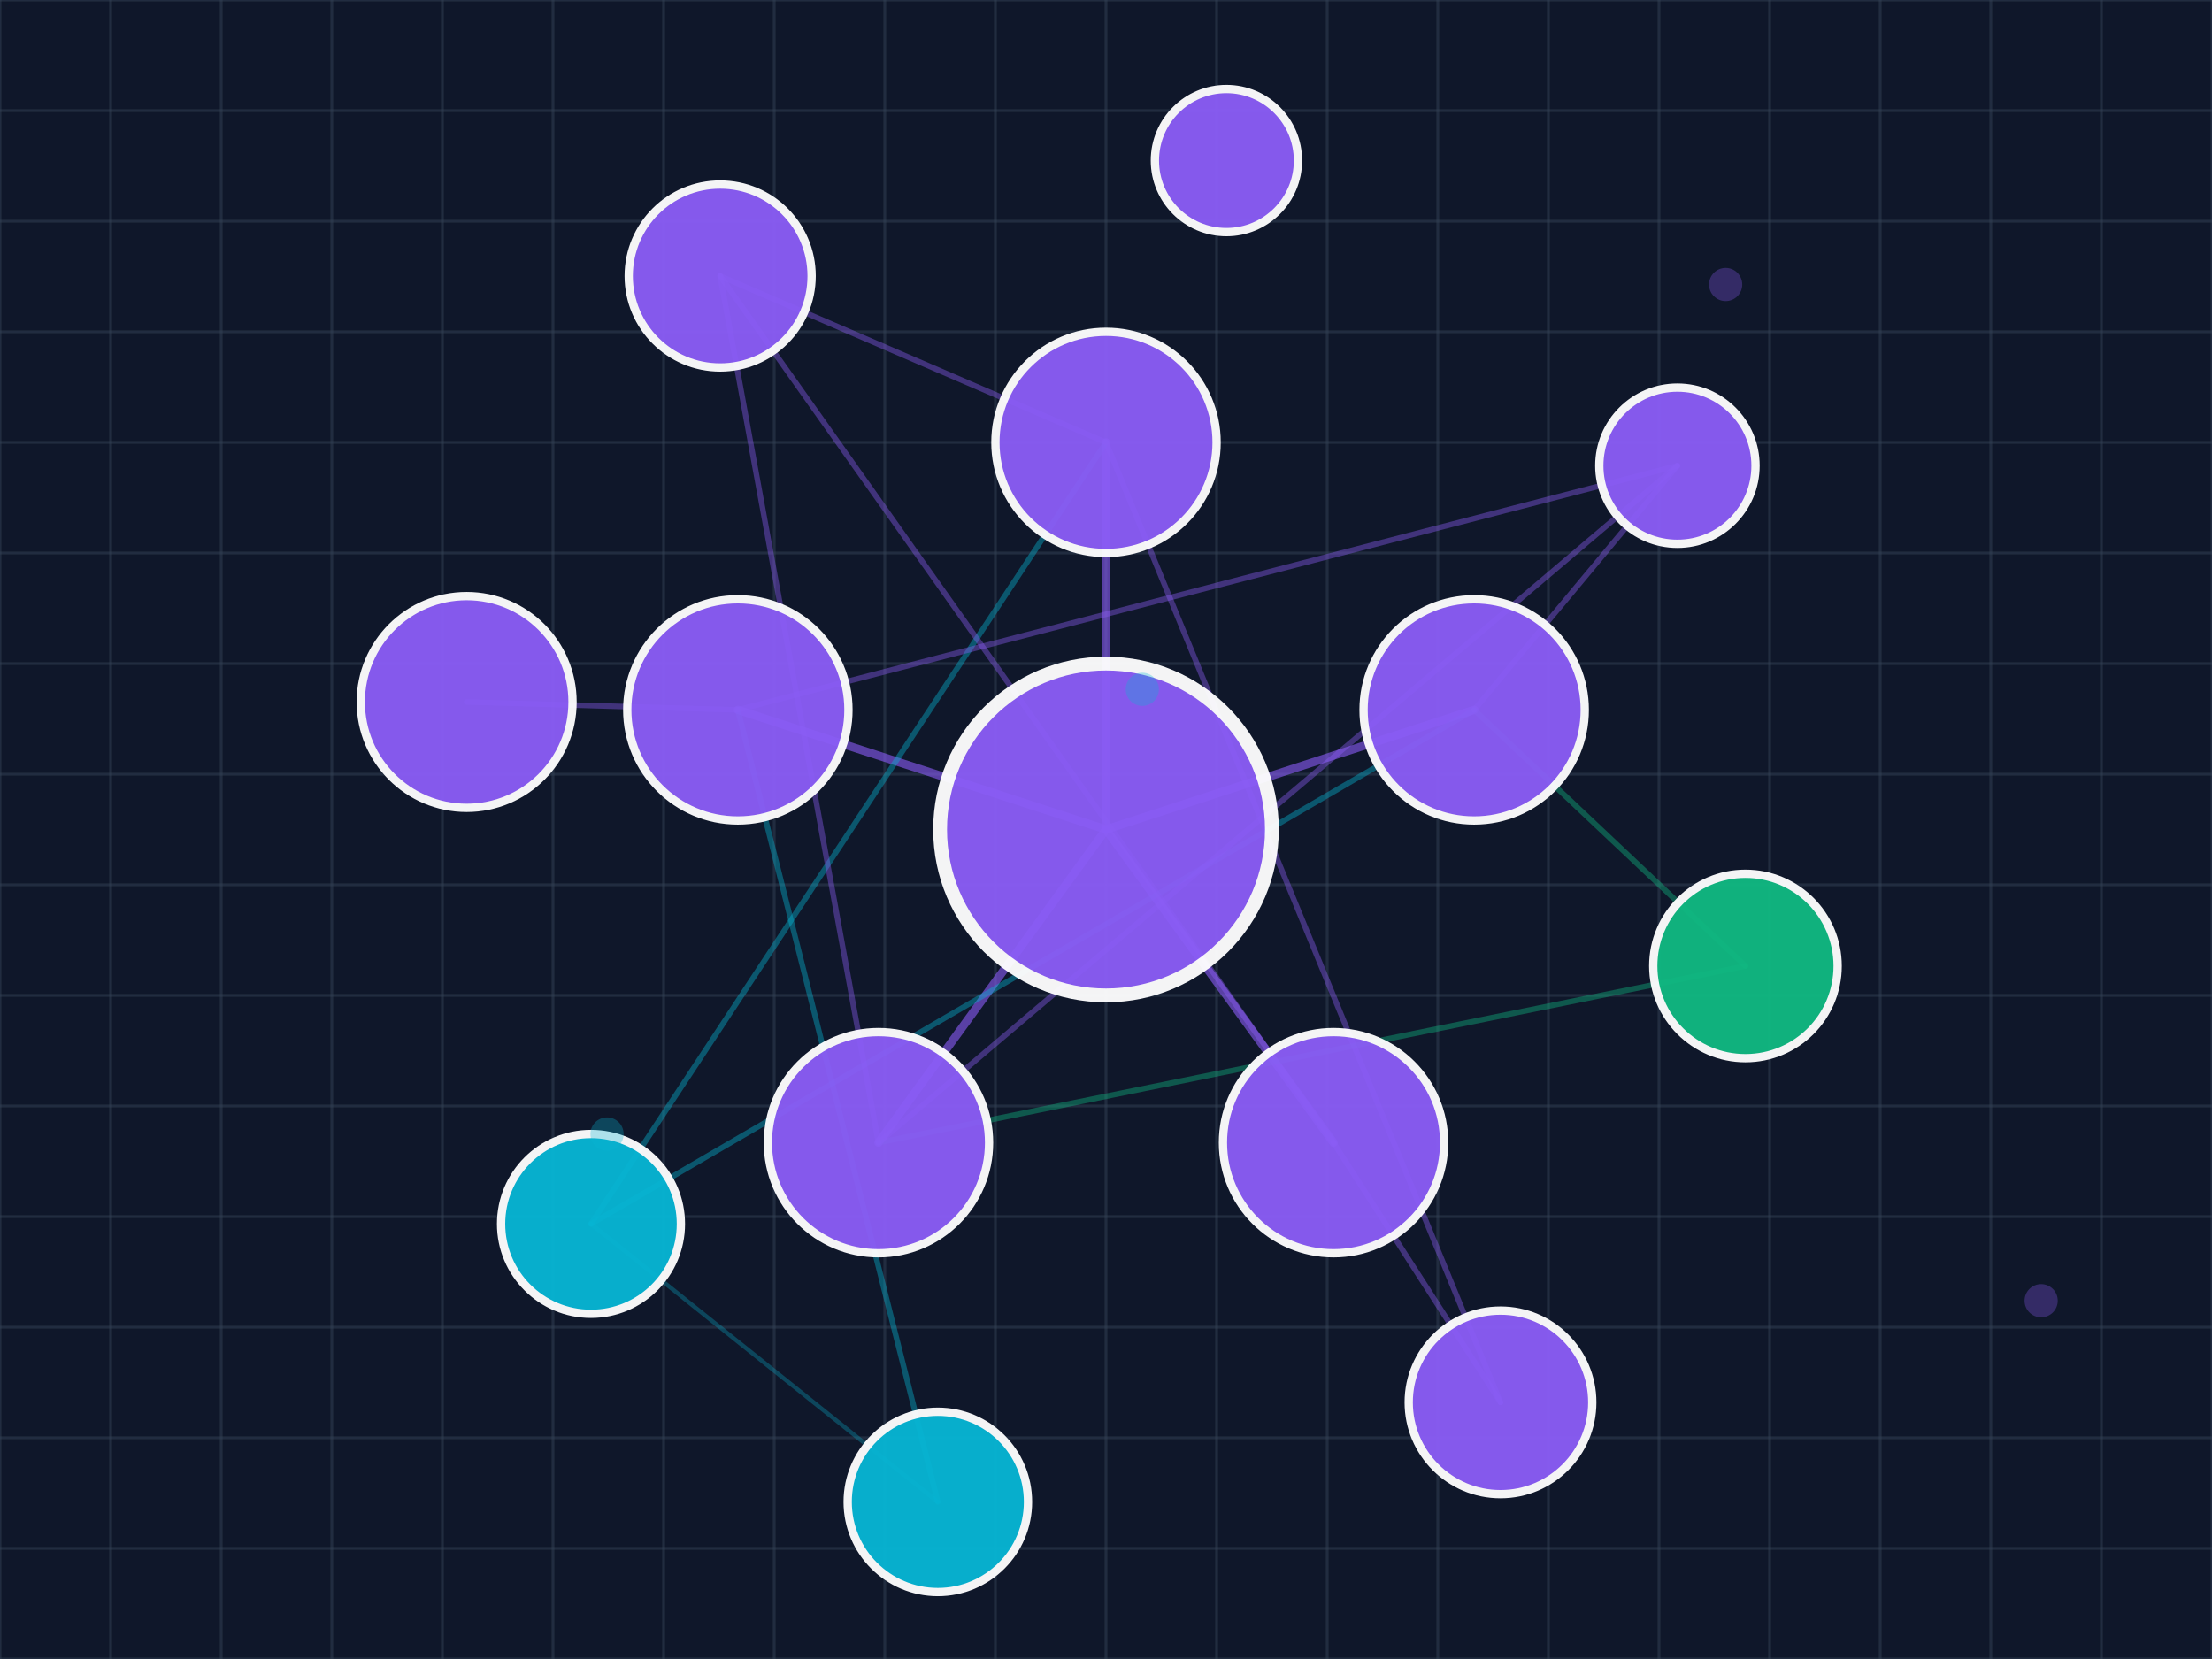
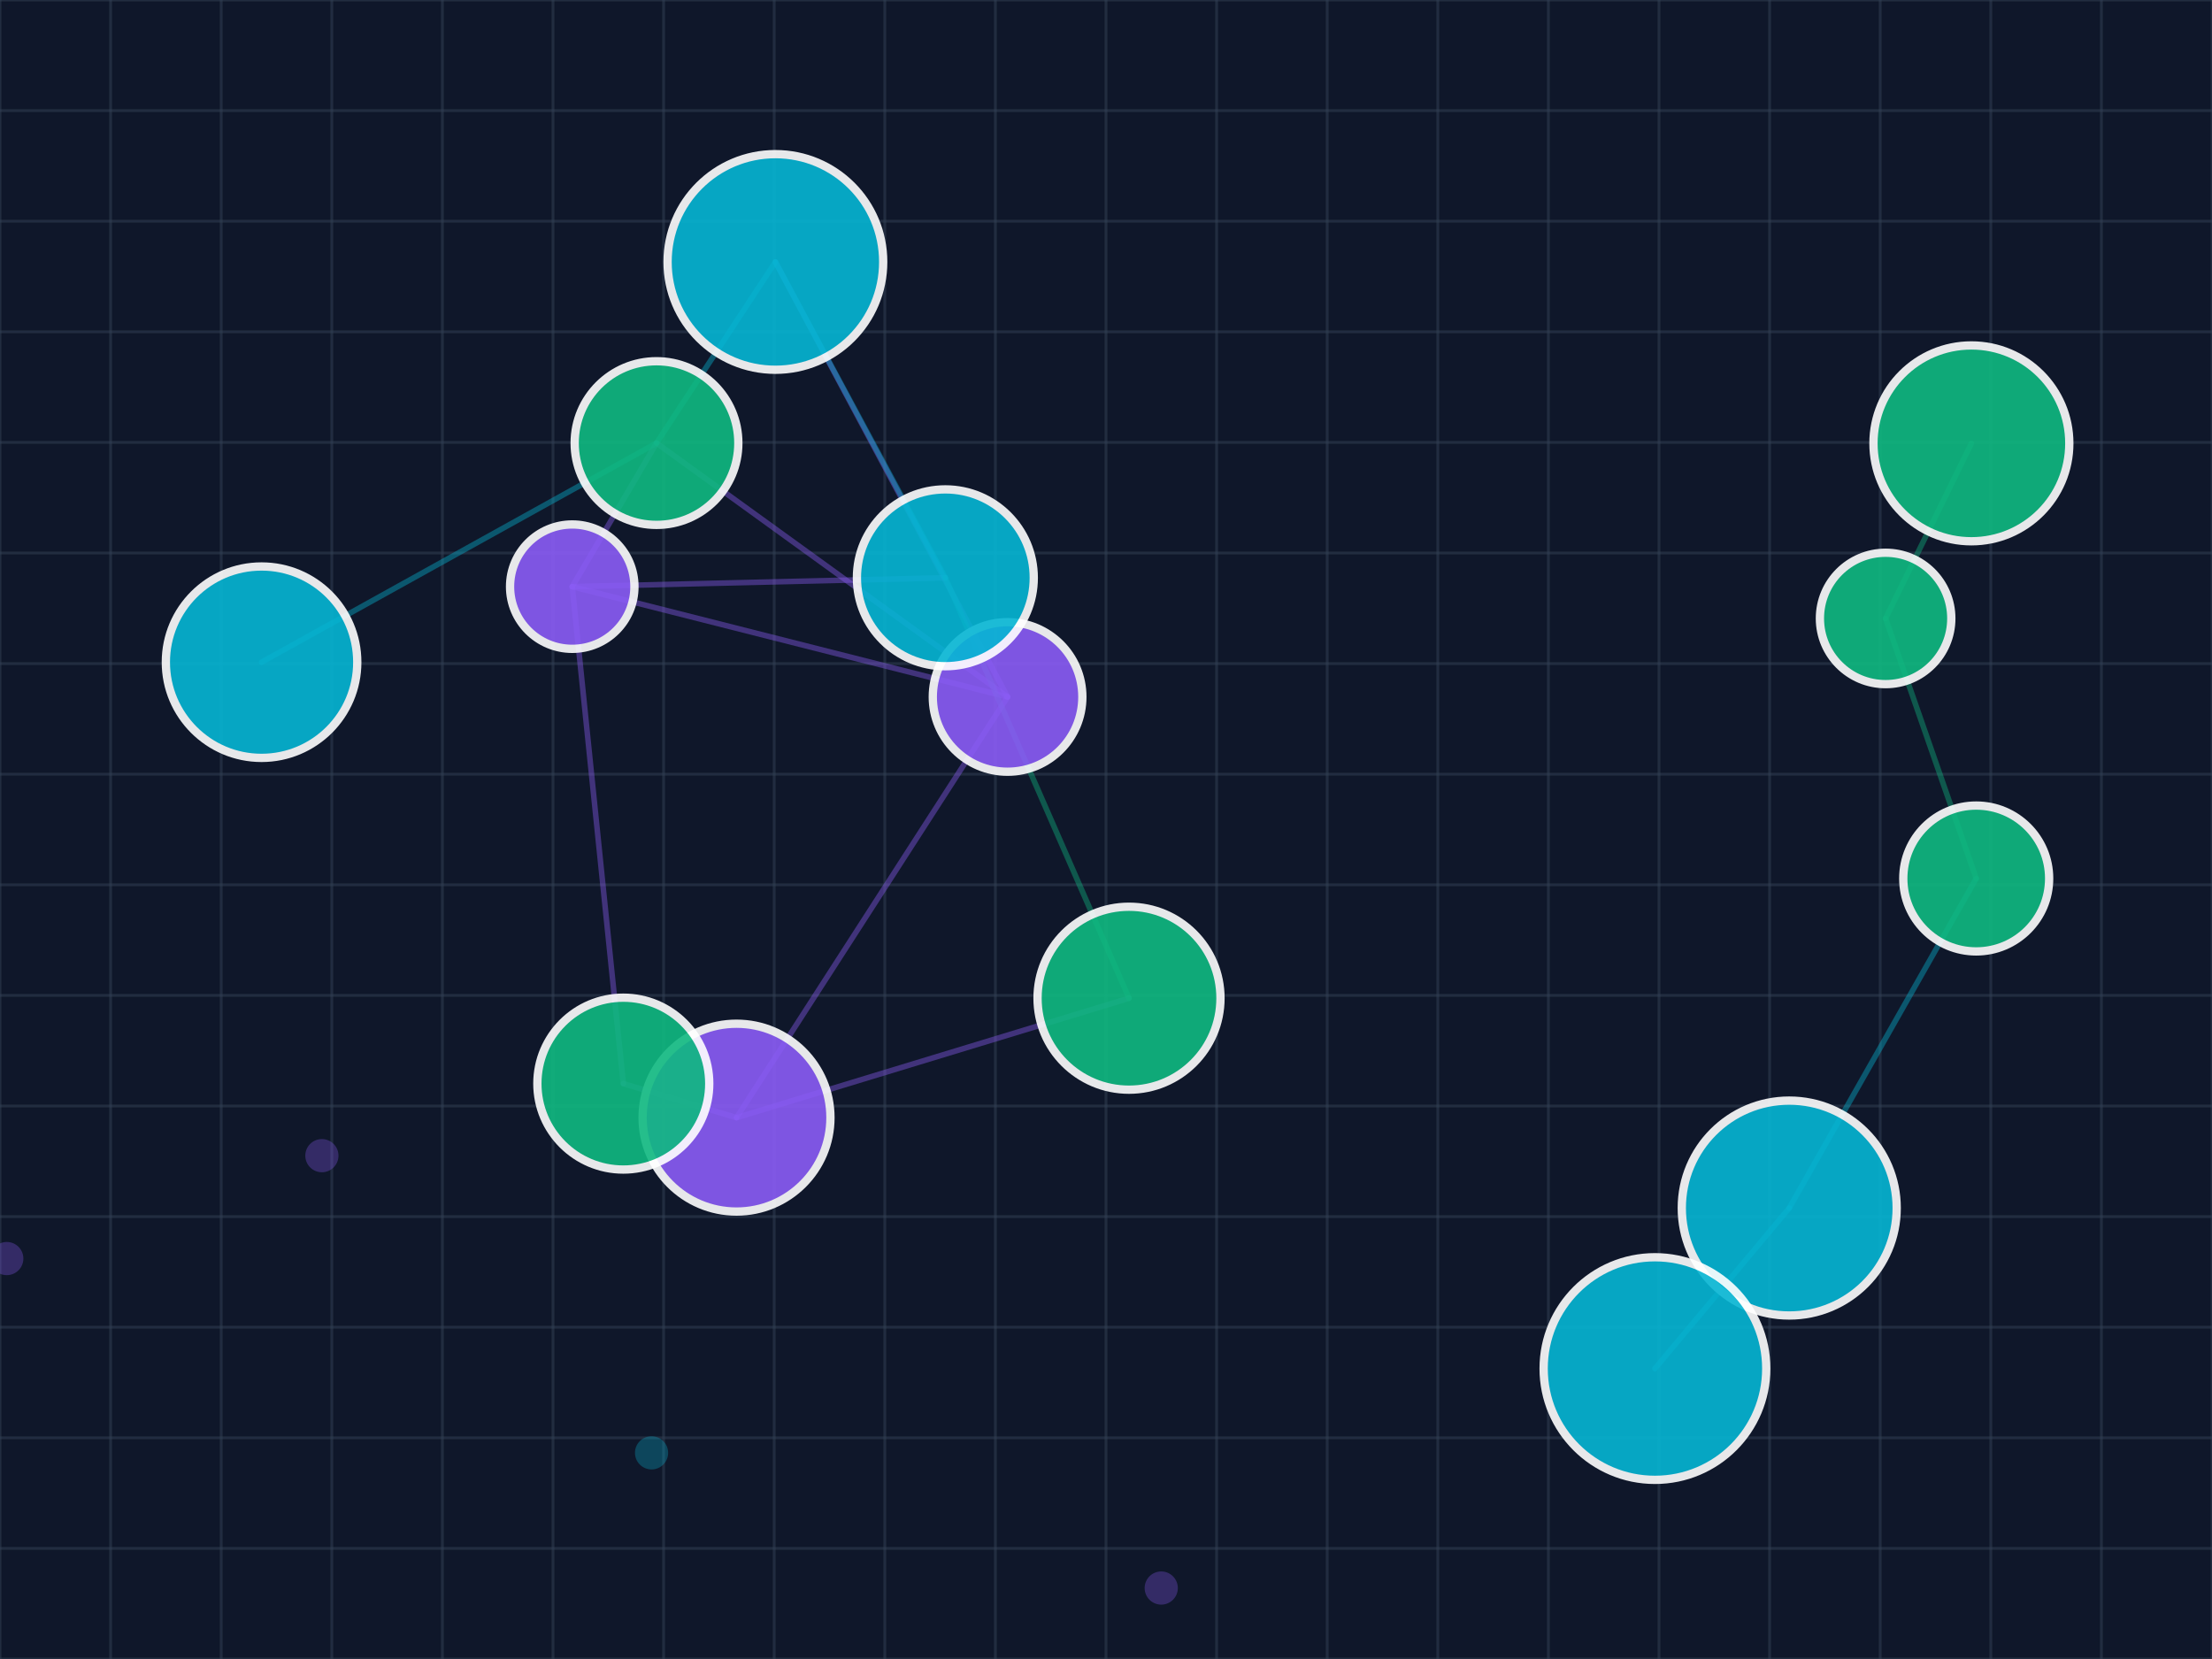
<svg xmlns="http://www.w3.org/2000/svg" viewBox="0 0 800 600" width="800" height="600" role="img" aria-label="Automatonic AI Geometric Illustration">
  <rect width="800" height="600" fill="#0F172A" />
  <g id="grid-pattern">
    <line x1="0" y1="0" x2="0" y2="600" stroke="#334155" stroke-width="1" opacity="0.5" />
    <line x1="40" y1="0" x2="40" y2="600" stroke="#334155" stroke-width="1" opacity="0.5" />
    <line x1="80" y1="0" x2="80" y2="600" stroke="#334155" stroke-width="1" opacity="0.5" />
    <line x1="120" y1="0" x2="120" y2="600" stroke="#334155" stroke-width="1" opacity="0.5" />
    <line x1="160" y1="0" x2="160" y2="600" stroke="#334155" stroke-width="1" opacity="0.5" />
    <line x1="200" y1="0" x2="200" y2="600" stroke="#334155" stroke-width="1" opacity="0.5" />
    <line x1="240" y1="0" x2="240" y2="600" stroke="#334155" stroke-width="1" opacity="0.5" />
    <line x1="280" y1="0" x2="280" y2="600" stroke="#334155" stroke-width="1" opacity="0.5" />
    <line x1="320" y1="0" x2="320" y2="600" stroke="#334155" stroke-width="1" opacity="0.5" />
    <line x1="360" y1="0" x2="360" y2="600" stroke="#334155" stroke-width="1" opacity="0.5" />
    <line x1="400" y1="0" x2="400" y2="600" stroke="#334155" stroke-width="1" opacity="0.5" />
    <line x1="440" y1="0" x2="440" y2="600" stroke="#334155" stroke-width="1" opacity="0.5" />
    <line x1="480" y1="0" x2="480" y2="600" stroke="#334155" stroke-width="1" opacity="0.5" />
    <line x1="520" y1="0" x2="520" y2="600" stroke="#334155" stroke-width="1" opacity="0.5" />
    <line x1="560" y1="0" x2="560" y2="600" stroke="#334155" stroke-width="1" opacity="0.5" />
    <line x1="600" y1="0" x2="600" y2="600" stroke="#334155" stroke-width="1" opacity="0.5" />
    <line x1="640" y1="0" x2="640" y2="600" stroke="#334155" stroke-width="1" opacity="0.5" />
    <line x1="680" y1="0" x2="680" y2="600" stroke="#334155" stroke-width="1" opacity="0.5" />
    <line x1="720" y1="0" x2="720" y2="600" stroke="#334155" stroke-width="1" opacity="0.5" />
    <line x1="760" y1="0" x2="760" y2="600" stroke="#334155" stroke-width="1" opacity="0.5" />
    <line x1="800" y1="0" x2="800" y2="600" stroke="#334155" stroke-width="1" opacity="0.5" />
    <line x1="0" y1="0" x2="800" y2="0" stroke="#334155" stroke-width="1" opacity="0.5" />
    <line x1="0" y1="40" x2="800" y2="40" stroke="#334155" stroke-width="1" opacity="0.5" />
    <line x1="0" y1="80" x2="800" y2="80" stroke="#334155" stroke-width="1" opacity="0.5" />
    <line x1="0" y1="120" x2="800" y2="120" stroke="#334155" stroke-width="1" opacity="0.5" />
    <line x1="0" y1="160" x2="800" y2="160" stroke="#334155" stroke-width="1" opacity="0.5" />
    <line x1="0" y1="200" x2="800" y2="200" stroke="#334155" stroke-width="1" opacity="0.5" />
    <line x1="0" y1="240" x2="800" y2="240" stroke="#334155" stroke-width="1" opacity="0.5" />
    <line x1="0" y1="280" x2="800" y2="280" stroke="#334155" stroke-width="1" opacity="0.5" />
    <line x1="0" y1="320" x2="800" y2="320" stroke="#334155" stroke-width="1" opacity="0.5" />
    <line x1="0" y1="360" x2="800" y2="360" stroke="#334155" stroke-width="1" opacity="0.5" />
    <line x1="0" y1="400" x2="800" y2="400" stroke="#334155" stroke-width="1" opacity="0.5" />
    <line x1="0" y1="440" x2="800" y2="440" stroke="#334155" stroke-width="1" opacity="0.5" />
    <line x1="0" y1="480" x2="800" y2="480" stroke="#334155" stroke-width="1" opacity="0.5" />
    <line x1="0" y1="520" x2="800" y2="520" stroke="#334155" stroke-width="1" opacity="0.5" />
    <line x1="0" y1="560" x2="800" y2="560" stroke="#334155" stroke-width="1" opacity="0.5" />
    <line x1="0" y1="600" x2="800" y2="600" stroke="#334155" stroke-width="1" opacity="0.5" />
  </g>
  <g id="graph-edges">
-     <line x1="400" y1="300" x2="400" y2="160" stroke="#8B5CF6" stroke-width="3" opacity="0.6" stroke-linecap="round" />
-     <line x1="400" y1="300" x2="533.148" y2="256.738" stroke="#8B5CF6" stroke-width="3" opacity="0.6" stroke-linecap="round" />
-     <line x1="400" y1="300" x2="482.29" y2="413.262" stroke="#8B5CF6" stroke-width="3" opacity="0.6" stroke-linecap="round" />
-     <line x1="400" y1="300" x2="317.71" y2="413.262" stroke="#8B5CF6" stroke-width="3" opacity="0.6" stroke-linecap="round" />
-     <line x1="400" y1="300" x2="266.852" y2="256.738" stroke="#8B5CF6" stroke-width="3" opacity="0.6" stroke-linecap="round" />
-     <line x1="400" y1="160" x2="542.671" y2="507.187" stroke="#8B5CF6" stroke-width="2" opacity="0.4" stroke-linecap="round" />
-     <line x1="400" y1="160" x2="213.74" y2="442.645" stroke="#06B6D4" stroke-width="2" opacity="0.4" stroke-linecap="round" />
-     <line x1="400" y1="160" x2="260.457" y2="99.824" stroke="#8B5CF6" stroke-width="2" opacity="0.4" stroke-linecap="round" />
-     <line x1="533.148" y1="256.738" x2="631.263" y2="349.36" stroke="#10B981" stroke-width="2" opacity="0.4" stroke-linecap="round" />
-     <line x1="533.148" y1="256.738" x2="213.74" y2="442.645" stroke="#06B6D4" stroke-width="2" opacity="0.4" stroke-linecap="round" />
-     <line x1="533.148" y1="256.738" x2="606.658" y2="168.426" stroke="#8B5CF6" stroke-width="2" opacity="0.4" stroke-linecap="round" />
-     <line x1="482.29" y1="413.262" x2="542.671" y2="507.187" stroke="#8B5CF6" stroke-width="2" opacity="0.4" stroke-linecap="round" />
-     <line x1="482.29" y1="413.262" x2="260.457" y2="99.824" stroke="#8B5CF6" stroke-width="2" opacity="0.4" stroke-linecap="round" />
-     <line x1="317.71" y1="413.262" x2="631.263" y2="349.36" stroke="#10B981" stroke-width="2" opacity="0.4" stroke-linecap="round" />
-     <line x1="317.71" y1="413.262" x2="606.658" y2="168.426" stroke="#8B5CF6" stroke-width="2" opacity="0.4" stroke-linecap="round" />
-     <line x1="317.71" y1="413.262" x2="260.457" y2="99.824" stroke="#8B5CF6" stroke-width="2" opacity="0.4" stroke-linecap="round" />
-     <line x1="266.852" y1="256.738" x2="606.658" y2="168.426" stroke="#8B5CF6" stroke-width="2" opacity="0.4" stroke-linecap="round" />
-     <line x1="266.852" y1="256.738" x2="339.183" y2="543.181" stroke="#06B6D4" stroke-width="2" opacity="0.4" stroke-linecap="round" />
-     <line x1="266.852" y1="256.738" x2="168.772" y2="253.879" stroke="#8B5CF6" stroke-width="2" opacity="0.4" stroke-linecap="round" />
-     <line x1="339.183" y1="543.181" x2="213.74" y2="442.645" stroke="#06B6D4" stroke-width="1.5" opacity="0.3" stroke-linecap="round" />
+     <line x1="206.96" y1="212.17" x2="364.403" y2="252.058" stroke="#8B5CF6" stroke-width="2" opacity="0.4" stroke-linecap="round" />
+     <line x1="206.96" y1="212.17" x2="341.896" y2="208.971" stroke="#8B5CF6" stroke-width="2" opacity="0.4" stroke-linecap="round" />
+     <line x1="206.96" y1="212.17" x2="225.429" y2="391.904" stroke="#8B5CF6" stroke-width="2" opacity="0.4" stroke-linecap="round" />
+     <line x1="206.96" y1="212.17" x2="237.435" y2="160.24" stroke="#8B5CF6" stroke-width="2" opacity="0.4" stroke-linecap="round" />
+     <line x1="364.403" y1="252.058" x2="266.373" y2="404.21" stroke="#8B5CF6" stroke-width="2" opacity="0.4" stroke-linecap="round" />
+     <line x1="364.403" y1="252.058" x2="280.431" y2="94.738" stroke="#8B5CF6" stroke-width="2" opacity="0.4" stroke-linecap="round" />
+     <line x1="364.403" y1="252.058" x2="237.435" y2="160.24" stroke="#8B5CF6" stroke-width="2" opacity="0.4" stroke-linecap="round" />
+     <line x1="266.373" y1="404.21" x2="408.321" y2="361.017" stroke="#8B5CF6" stroke-width="2" opacity="0.4" stroke-linecap="round" />
+     <line x1="266.373" y1="404.21" x2="225.429" y2="391.904" stroke="#8B5CF6" stroke-width="2" opacity="0.4" stroke-linecap="round" />
+     <line x1="94.598" y1="239.489" x2="237.435" y2="160.24" stroke="#06B6D4" stroke-width="2" opacity="0.4" stroke-linecap="round" />
+     <line x1="647.103" y1="436.908" x2="598.532" y2="494.956" stroke="#06B6D4" stroke-width="2" opacity="0.4" stroke-linecap="round" />
+     <line x1="647.103" y1="436.908" x2="714.724" y2="317.718" stroke="#06B6D4" stroke-width="2" opacity="0.4" stroke-linecap="round" />
+     <line x1="280.431" y1="94.738" x2="341.896" y2="208.971" stroke="#06B6D4" stroke-width="2" opacity="0.4" stroke-linecap="round" />
+     <line x1="280.431" y1="94.738" x2="237.435" y2="160.24" stroke="#06B6D4" stroke-width="2" opacity="0.4" stroke-linecap="round" />
+     <line x1="408.321" y1="361.017" x2="341.896" y2="208.971" stroke="#10B981" stroke-width="2" opacity="0.4" stroke-linecap="round" />
+     <line x1="714.724" y1="317.718" x2="681.956" y2="223.668" stroke="#10B981" stroke-width="2" opacity="0.4" stroke-linecap="round" />
+     <line x1="681.956" y1="223.668" x2="712.979" y2="160.346" stroke="#10B981" stroke-width="2" opacity="0.4" stroke-linecap="round" />
  </g>
  <g id="graph-nodes">
-     <circle cx="400" cy="300" r="60" fill="#8B5CF6" opacity="0.95" stroke="#FFFFFF" stroke-width="5" />
-     <circle cx="400" cy="160" r="40" fill="#8B5CF6" opacity="0.95" stroke="#FFFFFF" stroke-width="3" />
-     <circle cx="533.148" cy="256.738" r="40" fill="#8B5CF6" opacity="0.95" stroke="#FFFFFF" stroke-width="3" />
-     <circle cx="482.29" cy="413.262" r="40" fill="#8B5CF6" opacity="0.95" stroke="#FFFFFF" stroke-width="3" />
-     <circle cx="317.71" cy="413.262" r="40" fill="#8B5CF6" opacity="0.95" stroke="#FFFFFF" stroke-width="3" />
-     <circle cx="266.852" cy="256.738" r="40" fill="#8B5CF6" opacity="0.95" stroke="#FFFFFF" stroke-width="3" />
-     <circle cx="443.553" cy="58.068" r="25.874" fill="#8B5CF6" opacity="0.95" stroke="#FFFFFF" stroke-width="3" />
-     <circle cx="606.658" cy="168.426" r="28.253" fill="#8B5CF6" opacity="0.95" stroke="#FFFFFF" stroke-width="3" />
-     <circle cx="631.263" cy="349.36" r="33.347" fill="#10B981" opacity="0.95" stroke="#FFFFFF" stroke-width="3" />
-     <circle cx="542.671" cy="507.187" r="33.194" fill="#8B5CF6" opacity="0.95" stroke="#FFFFFF" stroke-width="3" />
-     <circle cx="339.183" cy="543.181" r="32.61" fill="#06B6D4" opacity="0.95" stroke="#FFFFFF" stroke-width="3" />
-     <circle cx="213.74" cy="442.645" r="32.519" fill="#06B6D4" opacity="0.95" stroke="#FFFFFF" stroke-width="3" />
-     <circle cx="168.772" cy="253.879" r="38.292" fill="#8B5CF6" opacity="0.95" stroke="#FFFFFF" stroke-width="3" />
-     <circle cx="260.457" cy="99.824" r="33.078" fill="#8B5CF6" opacity="0.95" stroke="#FFFFFF" stroke-width="3" />
+     <circle cx="206.96" cy="212.17" r="22.492" fill="#8B5CF6" opacity="0.9" stroke="#FFFFFF" stroke-width="3" />
+     <circle cx="364.403" cy="252.058" r="27.047" fill="#8B5CF6" opacity="0.9" stroke="#FFFFFF" stroke-width="3" />
+     <circle cx="266.373" cy="404.21" r="33.969" fill="#8B5CF6" opacity="0.9" stroke="#FFFFFF" stroke-width="3" />
+     <circle cx="94.598" cy="239.489" r="34.615" fill="#06B6D4" opacity="0.9" stroke="#FFFFFF" stroke-width="3" />
+     <circle cx="647.103" cy="436.908" r="38.862" fill="#06B6D4" opacity="0.9" stroke="#FFFFFF" stroke-width="3" />
+     <circle cx="280.431" cy="94.738" r="38.993" fill="#06B6D4" opacity="0.9" stroke="#FFFFFF" stroke-width="3" />
+     <circle cx="598.532" cy="494.956" r="40.257" fill="#06B6D4" opacity="0.9" stroke="#FFFFFF" stroke-width="3" />
+     <circle cx="408.321" cy="361.017" r="33.084" fill="#10B981" opacity="0.9" stroke="#FFFFFF" stroke-width="3" />
+     <circle cx="341.896" cy="208.971" r="31.981" fill="#06B6D4" opacity="0.9" stroke="#FFFFFF" stroke-width="3" />
+     <circle cx="225.429" cy="391.904" r="31.084" fill="#10B981" opacity="0.9" stroke="#FFFFFF" stroke-width="3" />
+     <circle cx="714.724" cy="317.718" r="26.38" fill="#10B981" opacity="0.9" stroke="#FFFFFF" stroke-width="3" />
+     <circle cx="237.435" cy="160.24" r="29.598" fill="#10B981" opacity="0.9" stroke="#FFFFFF" stroke-width="3" />
+     <circle cx="681.956" cy="223.668" r="23.762" fill="#10B981" opacity="0.9" stroke="#FFFFFF" stroke-width="3" />
+     <circle cx="712.979" cy="160.346" r="35.417" fill="#10B981" opacity="0.9" stroke="#FFFFFF" stroke-width="3" />
  </g>
  <g id="accent-dots">
-     <circle cx="624.102" cy="102.894" r="6" fill="#8B5CF6" opacity="0.3" />
-     <circle cx="219.544" cy="410.123" r="6" fill="#06B6D4" opacity="0.3" />
-     <circle cx="413.134" cy="249.298" r="6" fill="#06B6D4" opacity="0.3" />
-     <circle cx="738.206" cy="470.417" r="6" fill="#8B5CF6" opacity="0.3" />
+     <circle cx="235.645" cy="525.44" r="6" fill="#06B6D4" opacity="0.3" />
+     <circle cx="419.976" cy="574.336" r="6" fill="#8B5CF6" opacity="0.3" />
+     <circle cx="2.455" cy="455.177" r="6" fill="#8B5CF6" opacity="0.3" />
+     <circle cx="116.416" cy="417.963" r="6" fill="#8B5CF6" opacity="0.3" />
  </g>
</svg>
